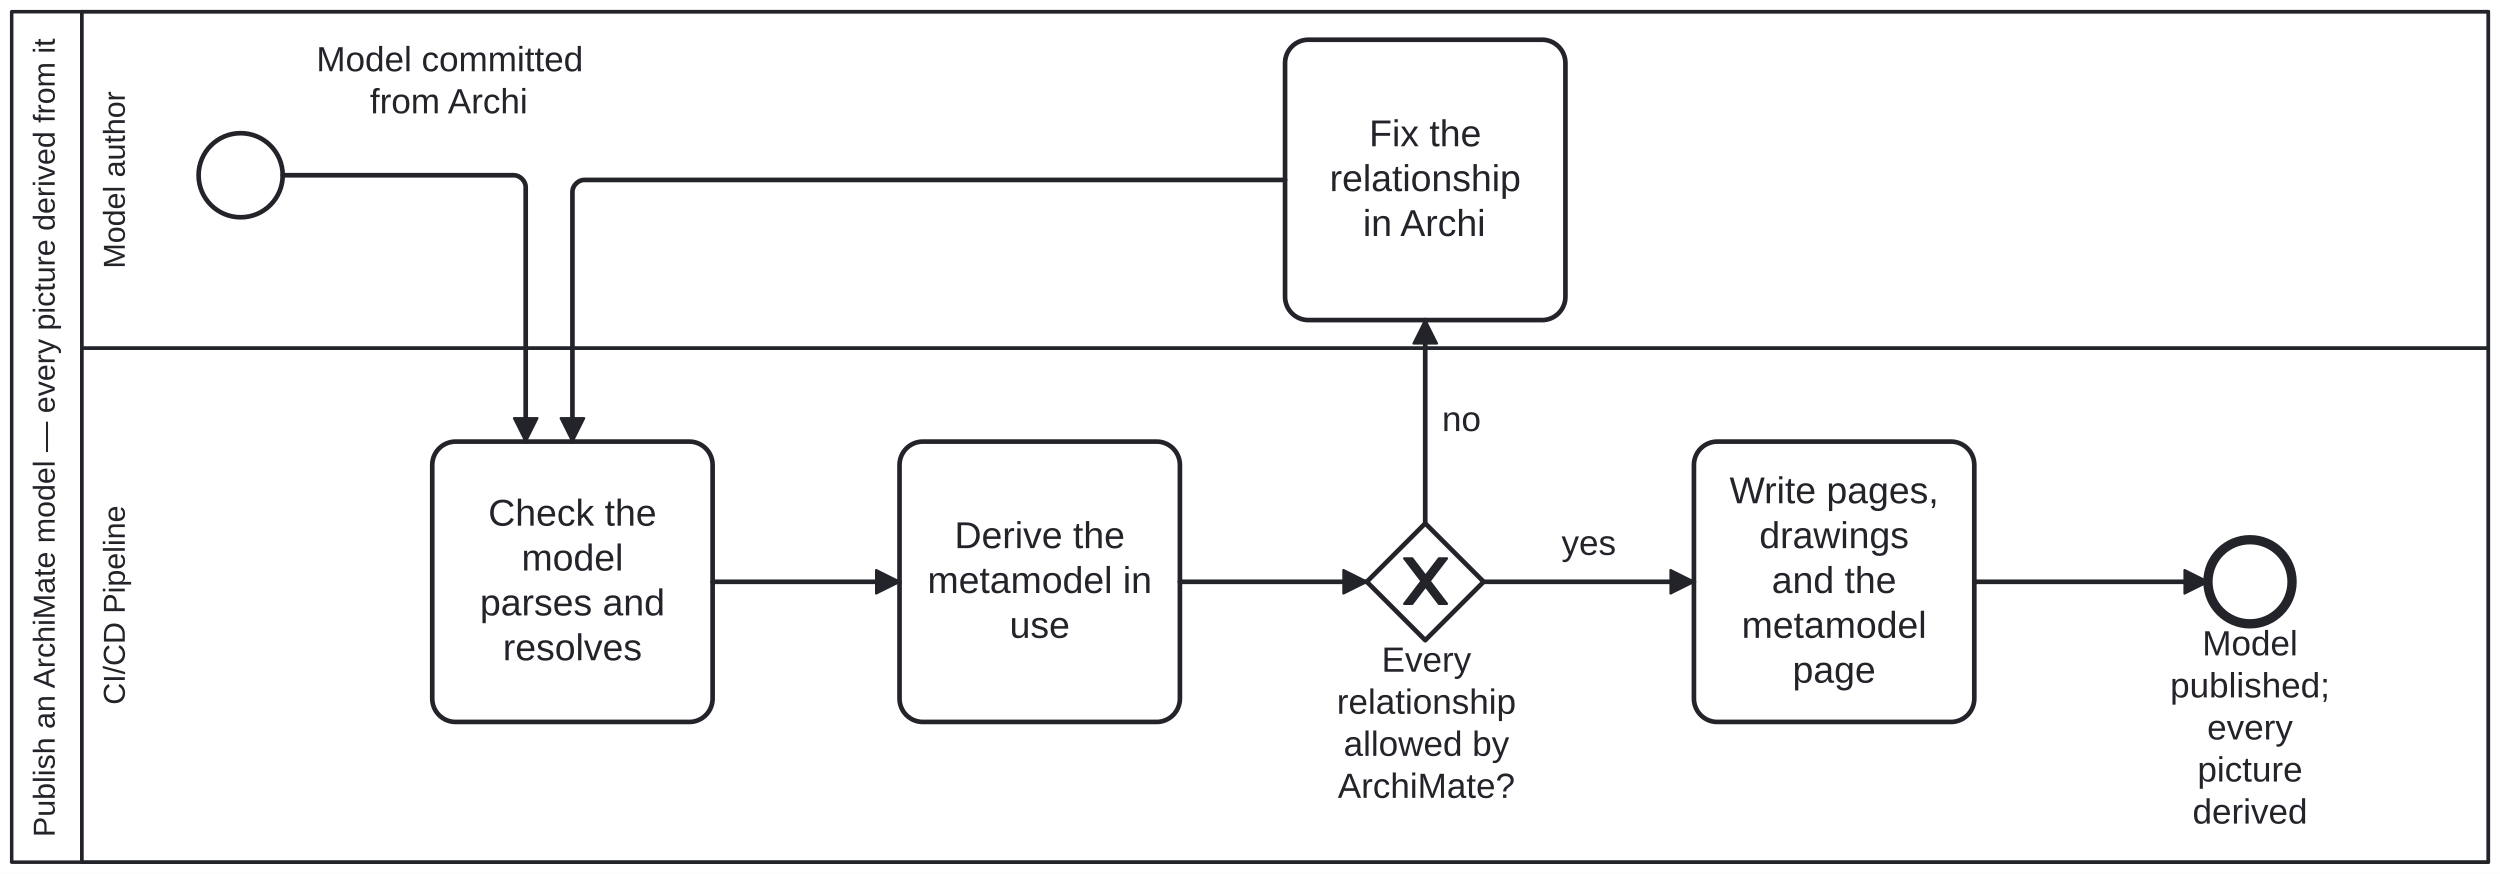
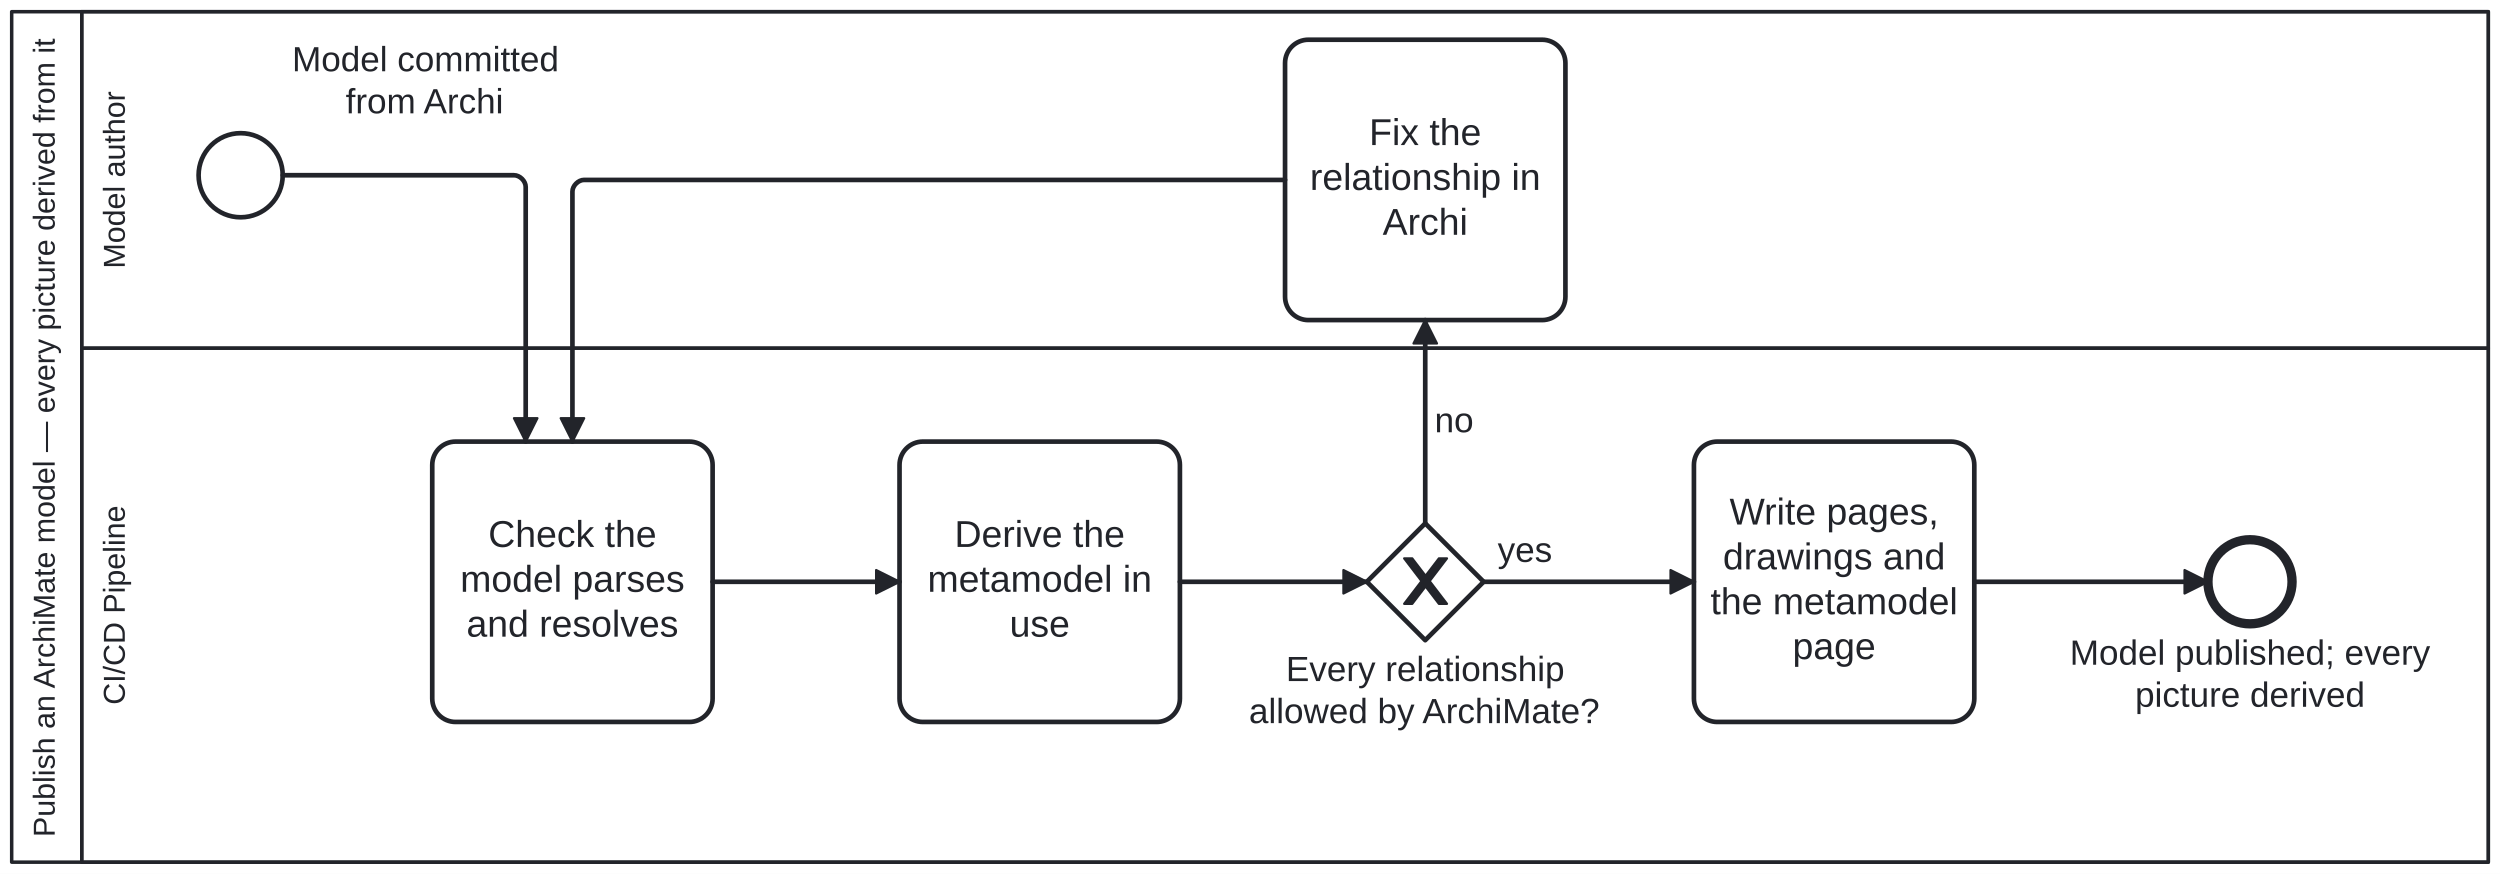
<svg xmlns="http://www.w3.org/2000/svg" width="100%" style="max-width:100%;height:auto" viewBox="155 75 1070 374" version="1.1">
  <rect x="155" y="75" width="1070" height="374" fill="#ffffff" />
  <g class="djs-group">
    <g class="djs-element djs-shape" data-element-id="Participant_Process_ArchimatePublish" style="display: block;" transform="matrix(1 0 0 1 160 80)">
      <g class="djs-visual">
        <rect x="0" y="0" width="1060" height="364" rx="0" ry="0" style="stroke-linecap: round; stroke-linejoin: round; stroke: rgb(34, 36, 42); stroke-width: 1.5px; fill: white; fill-opacity: 0.95;" />
        <path style="fill: none; stroke-linecap: round; stroke-linejoin: round; stroke: rgb(34, 36, 42); stroke-width: 1.5px;" d="M30,0L30,364" />
        <text lineHeight="1.05" class="djs-label" transform="matrix(-1.83697e-16 -1 1 -1.83697e-16 0 364)" style="font-family: Arial, sans-serif; font-size: 13px; font-weight: normal; fill: rgb(34, 36, 42);">
          <tspan x="10.762" y="18.413">Publish an ArchiMate model — every picture derived from it</tspan>
        </text>
      </g>
      <rect class="djs-hit djs-hit-all" x="0" y="0" width="1060" height="364" style="fill: none; stroke-opacity: 0; stroke: white; stroke-width: 15px;" />
    </g>
    <g class="djs-children">
      <g class="djs-group">
        <g class="djs-element djs-shape" data-element-id="Lane_Pipeline" style="display: block;" transform="matrix(1 0 0 1 190 224)">
          <g class="djs-visual">
            <rect x="0" y="0" width="1030" height="220" rx="0" ry="0" style="stroke-linecap: round; stroke-linejoin: round; stroke: rgb(34, 36, 42); stroke-width: 1.5px; fill: white; fill-opacity: 0.25;" />
            <text lineHeight="1.05" class="djs-label" transform="matrix(-1.83697e-16 -1 1 -1.83697e-16 0 220)" style="font-family: Arial, sans-serif; font-size: 13px; font-weight: normal; fill: rgb(34, 36, 42);">
              <tspan x="67.372" y="18.413">CI/CD Pipeline</tspan>
            </text>
          </g>
          <rect class="djs-hit djs-hit-all" x="0" y="0" width="1030" height="220" style="fill: none; stroke-opacity: 0; stroke: white; stroke-width: 15px;" />
        </g>
      </g>
      <g class="djs-group">
        <g class="djs-element djs-shape" data-element-id="Lane_Author" style="display: block;" transform="matrix(1 0 0 1 190 80)">
          <g class="djs-visual">
            <rect x="0" y="0" width="1030" height="144" rx="0" ry="0" style="stroke-linecap: round; stroke-linejoin: round; stroke: rgb(34, 36, 42); stroke-width: 1.5px; fill: white; fill-opacity: 0.25;" />
            <text lineHeight="1.05" class="djs-label" transform="matrix(-1.83697e-16 -1 1 -1.83697e-16 0 144)" style="font-family: Arial, sans-serif; font-size: 13px; font-weight: normal; fill: rgb(34, 36, 42);">
              <tspan x="34.06" y="18.413">Model author</tspan>
            </text>
          </g>
          <rect class="djs-hit djs-hit-all" x="0" y="0" width="1030" height="144" style="fill: none; stroke-opacity: 0; stroke: white; stroke-width: 15px;" />
        </g>
      </g>
      <g class="djs-group">
        <g class="djs-element djs-shape" data-element-id="Start_Process_ArchimatePublish" style="display: block;" transform="matrix(1 0 0 1 240 132)">
          <g class="djs-visual">
            <circle cx="18" cy="18" r="18" style="stroke-linecap: round; stroke-linejoin: round; stroke: rgb(34, 36, 42); stroke-width: 2px; fill: white; fill-opacity: 0.95;" />
          </g>
          <rect class="djs-hit djs-hit-all" x="0" y="0" width="36" height="36" style="fill: none; stroke-opacity: 0; stroke: white; stroke-width: 15px;" />
        </g>
      </g>
      <g class="djs-group">
-         <g class="djs-element djs-shape" data-element-id="Start_Process_ArchimatePublish_label" style="display: block;" transform="matrix(1 0 0 1 290 92)">
-           <g class="djs-visual">
-             <text lineHeight="1.2" class="djs-label" style="font-family: Arial, sans-serif; font-size: 15px; font-weight: normal; fill: rgb(34, 36, 42);">
-               <tspan x="0.397" y="13.5">Model committed</tspan>
-               <tspan x="23.329" y="31.5">from Archi</tspan>
-             </text>
-           </g>
-           <rect class="djs-hit djs-hit-all" x="0" y="0" width="115" height="36" style="fill: none; stroke-opacity: 0; stroke: white; stroke-width: 15px;" />
+         <g class="djs-element djs-shape" data-element-id="Start_Process_ArchimatePublish_label" style="display: block;" transform="matrix(1 0 0 1 260 92)">
+           <g class="djs-visual">
+             <text lineHeight="1.2" class="djs-label" style="font-family: Arial, sans-serif; font-size: 15px; font-weight: normal; fill: rgb(34, 36, 42);">
+               <tspan x="20.006" y="13.5">Model committed</tspan>
+               <tspan x="42.938" y="31.5">from Archi</tspan>
+             </text>
+           </g>
+           <rect class="djs-hit djs-hit-all" x="0" y="0" width="154.219" height="36" style="fill: none; stroke-opacity: 0; stroke: white; stroke-width: 15px;" />
        </g>
      </g>
      <g class="djs-group">
        <g class="djs-element djs-shape" data-element-id="A_Check" style="display: block;" transform="matrix(1 0 0 1 340 264)">
          <g class="djs-visual">
            <rect x="0" y="0" width="120" height="120" rx="10" ry="10" style="stroke-linecap: round; stroke-linejoin: round; stroke: rgb(34, 36, 42); stroke-width: 2px; fill: white; fill-opacity: 0.95;" />
-             <text lineHeight="1.2" class="djs-label" style="font-family: Arial, sans-serif; font-size: 16px; font-weight: normal; fill: rgb(34, 36, 42);">
-               <tspan x="23.98" y="36">Check the </tspan>
-               <tspan x="38.211" y="55.2">model</tspan>
-               <tspan x="20.418" y="74.4">parses and </tspan>
-               <tspan x="30.211" y="93.6">resolves</tspan>
+             <text lineHeight="1.2" class="djs-label" transform="translate(0 30.7)" style="font-family: Arial, sans-serif; font-size: 16px; font-weight: normal; fill: rgb(34, 36, 42);">
+               <tspan x="23.98" y="14.4">Check the</tspan>
+               <tspan x="11.977" y="33.6">model parses</tspan>
+               <tspan x="14.641" y="52.8">and resolves</tspan>
            </text>
          </g>
          <rect class="djs-hit djs-hit-all" x="0" y="0" width="120" height="120" style="fill: none; stroke-opacity: 0; stroke: white; stroke-width: 15px;" />
        </g>
      </g>
      <g class="djs-group">
        <g class="djs-element djs-shape" data-element-id="A_Metamodel" style="display: block;" transform="matrix(1 0 0 1 540 264)">
          <g class="djs-visual">
            <rect x="0" y="0" width="120" height="120" rx="10" ry="10" style="stroke-linecap: round; stroke-linejoin: round; stroke: rgb(34, 36, 42); stroke-width: 2px; fill: white; fill-opacity: 0.95;" />
-             <text lineHeight="1.2" class="djs-label" style="font-family: Arial, sans-serif; font-size: 16px; font-weight: normal; fill: rgb(34, 36, 42);">
-               <tspan x="23.539" y="45.6">Derive the</tspan>
-               <tspan x="11.977" y="64.8">metamodel in </tspan>
-               <tspan x="47.102" y="84">use</tspan>
+             <text lineHeight="1.2" class="djs-label" transform="translate(0 30.7)" style="font-family: Arial, sans-serif; font-size: 16px; font-weight: normal; fill: rgb(34, 36, 42);">
+               <tspan x="23.539" y="14.4">Derive the</tspan>
+               <tspan x="11.977" y="33.6">metamodel in</tspan>
+               <tspan x="47.102" y="52.8">use</tspan>
            </text>
          </g>
          <rect class="djs-hit djs-hit-all" x="0" y="0" width="120" height="120" style="fill: none; stroke-opacity: 0; stroke: white; stroke-width: 15px;" />
        </g>
      </g>
      <g class="djs-group">
        <g class="djs-element djs-shape" data-element-id="GW_Allowed" style="display: block;" transform="matrix(1 0 0 1 740 299)">
          <g class="djs-visual">
            <polygon points="25,0 50,25 25,50 0,25" style="stroke-linecap: round; stroke-linejoin: round; stroke: rgb(34, 36, 42); stroke-width: 2px; fill: white; fill-opacity: 0.95;" />
            <path d="m 16,15 7.429,9.714 -7.429,9.714 3.429,0 5.714,-7.464 5.714,7.464 3.429,0 -7.429,-9.714 7.429,-9.714 -3.429,0 -5.714,7.464 -5.714,-7.464 -3.429,0 z" style="fill: rgb(34, 36, 42); stroke-linecap: round; stroke-linejoin: round; stroke: rgb(34, 36, 42); stroke-width: 1px;" />
          </g>
          <rect class="djs-hit djs-hit-all" x="0" y="0" width="50" height="50" style="fill: none; stroke-opacity: 0; stroke: white; stroke-width: 15px;" />
        </g>
      </g>
      <g class="djs-group">
-         <g class="djs-element djs-shape" data-element-id="GW_Allowed_label" style="display: block;" transform="matrix(1 0 0 1 727 349)">
-           <g class="djs-visual">
-             <text lineHeight="1.2" class="djs-label" style="font-family: Arial, sans-serif; font-size: 15px; font-weight: normal; fill: rgb(34, 36, 42);">
-               <tspan x="19.329" y="13.5">Every </tspan>
-               <tspan x="0.143" y="31.5">relationship</tspan>
-               <tspan x="3.062" y="49.5">allowed by</tspan>
-               <tspan x="0.568" y="67.5">ArchiMate?</tspan>
-             </text>
-           </g>
-           <rect class="djs-hit djs-hit-all" x="0" y="0" width="77" height="72" style="fill: none; stroke-opacity: 0; stroke: white; stroke-width: 15px;" />
+         <g class="djs-element djs-shape" data-element-id="GW_Allowed_label" style="display: block;" transform="matrix(1 0 0 1 669.9531 353)">
+           <g class="djs-visual">
+             <text lineHeight="1.2" class="djs-label" style="font-family: Arial, sans-serif; font-size: 15px; font-weight: normal; fill: rgb(34, 36, 42);">
+               <tspan x="35.435" y="13.5">Every relationship</tspan>
+               <tspan x="19.593" y="31.5">allowed by ArchiMate?</tspan>
+             </text>
+           </g>
+           <rect class="djs-hit djs-hit-all" x="0" y="0" width="190.094" height="36" style="fill: none; stroke-opacity: 0; stroke: white; stroke-width: 15px;" />
        </g>
      </g>
      <g class="djs-group">
        <g class="djs-element djs-shape" data-element-id="A_FixModel" style="display: block;" transform="matrix(1 0 0 1 705 92)">
          <g class="djs-visual">
            <rect x="0" y="0" width="120" height="120" rx="10" ry="10" style="stroke-linecap: round; stroke-linejoin: round; stroke: rgb(34, 36, 42); stroke-width: 2px; fill: white; fill-opacity: 0.95;" />
-             <text lineHeight="1.2" class="djs-label" style="font-family: Arial, sans-serif; font-size: 16px; font-weight: normal; fill: rgb(34, 36, 42);">
-               <tspan x="35.992" y="45.6">Fix the </tspan>
-               <tspan x="19.086" y="64.8">relationship</tspan>
-               <tspan x="33.324" y="84">in Archi</tspan>
+             <text lineHeight="1.2" class="djs-label" transform="translate(0 30.7)" style="font-family: Arial, sans-serif; font-size: 16px; font-weight: normal; fill: rgb(34, 36, 42);">
+               <tspan x="35.992" y="14.4">Fix the</tspan>
+               <tspan x="10.637" y="33.6">relationship in</tspan>
+               <tspan x="41.773" y="52.8">Archi</tspan>
            </text>
          </g>
          <rect class="djs-hit djs-hit-all" x="0" y="0" width="120" height="120" style="fill: none; stroke-opacity: 0; stroke: white; stroke-width: 15px;" />
        </g>
      </g>
      <g class="djs-group">
        <g class="djs-element djs-shape" data-element-id="A_Pages" style="display: block;" transform="matrix(1 0 0 1 880 264)">
          <g class="djs-visual">
            <rect x="0" y="0" width="120" height="120" rx="10" ry="10" style="stroke-linecap: round; stroke-linejoin: round; stroke: rgb(34, 36, 42); stroke-width: 2px; fill: white; fill-opacity: 0.95;" />
-             <text lineHeight="1.2" class="djs-label" style="font-family: Arial, sans-serif; font-size: 16px; font-weight: normal; fill: rgb(34, 36, 42);">
-               <tspan x="15.238" y="26.4">Write pages, </tspan>
-               <tspan x="27.984" y="45.6">drawings</tspan>
-               <tspan x="33.309" y="64.8">and the </tspan>
-               <tspan x="20.426" y="84">metamodel </tspan>
-               <tspan x="42.203" y="103.2">page</tspan>
+             <text lineHeight="1.2" class="djs-label" transform="translate(0 21.1)" style="font-family: Arial, sans-serif; font-size: 16px; font-weight: normal; fill: rgb(34, 36, 42);">
+               <tspan x="15.238" y="14.4">Write pages,</tspan>
+               <tspan x="12.414" y="33.6">drawings and</tspan>
+               <tspan x="7.082" y="52.8">the metamodel</tspan>
+               <tspan x="42.203" y="72">page</tspan>
            </text>
          </g>
          <rect class="djs-hit djs-hit-all" x="0" y="0" width="120" height="120" style="fill: none; stroke-opacity: 0; stroke: white; stroke-width: 15px;" />
        </g>
      </g>
      <g class="djs-group">
        <g class="djs-element djs-shape" data-element-id="End_Process_ArchimatePublish" style="display: block;" transform="matrix(1 0 0 1 1100 306)">
          <g class="djs-visual">
            <circle cx="18" cy="18" r="18" style="stroke-linecap: round; stroke-linejoin: round; stroke: rgb(34, 36, 42); stroke-width: 4px; fill: white; fill-opacity: 0.95;" />
          </g>
          <rect class="djs-hit djs-hit-all" x="0" y="0" width="36" height="36" style="fill: none; stroke-opacity: 0; stroke: white; stroke-width: 15px;" />
        </g>
      </g>
      <g class="djs-group">
-         <g class="djs-element djs-shape" data-element-id="End_Process_ArchimatePublish_label" style="display: block;" transform="matrix(1 0 0 1 1075 342)">
-           <g class="djs-visual">
-             <text lineHeight="1.2" class="djs-label" style="font-family: Arial, sans-serif; font-size: 15px; font-weight: normal; fill: rgb(34, 36, 42);">
-               <tspan x="22.573" y="13.5">Model </tspan>
-               <tspan x="8.807" y="31.5">published;</tspan>
-               <tspan x="24.66" y="49.5">every </tspan>
-               <tspan x="20.489" y="67.5">picture </tspan>
-               <tspan x="18.402" y="85.5">derived</tspan>
-             </text>
-           </g>
-           <rect class="djs-hit djs-hit-all" x="0" y="0" width="86" height="72" style="fill: none; stroke-opacity: 0; stroke: white; stroke-width: 15px;" />
+         <g class="djs-element djs-shape" data-element-id="End_Process_ArchimatePublish_label" style="display: block;" transform="matrix(1 0 0 1 1020.867 346)">
+           <g class="djs-visual">
+             <text lineHeight="1.2" class="djs-label" style="font-family: Arial, sans-serif; font-size: 15px; font-weight: normal; fill: rgb(34, 36, 42);">
+               <tspan x="20.005" y="13.5">Model published; every</tspan>
+               <tspan x="47.94" y="31.5">picture derived</tspan>
+             </text>
+           </g>
+           <rect class="djs-hit djs-hit-all" x="0" y="0" width="194.266" height="36" style="fill: none; stroke-opacity: 0; stroke: white; stroke-width: 15px;" />
        </g>
      </g>
      <g class="djs-group">
        <g class="djs-element djs-connection" data-element-id="SF_Process_ArchimatePublish_1" style="display: block;">
          <g class="djs-visual">
            <defs>
              <marker id="bpmn-marker-1" viewBox="0 0 20 20" refX="11" refY="10" markerWidth="10" markerHeight="10" orient="auto">
                <path d="M 1 5 L 11 10 L 1 15 Z" style="stroke-linecap: round; stroke-linejoin: round; stroke: rgb(34, 36, 42); stroke-width: 1px; fill: rgb(34, 36, 42);" />
              </marker>
            </defs>
            <path data-corner-radius="5" style="fill: none; stroke-linecap: round; stroke-linejoin: round; stroke: rgb(34, 36, 42); stroke-width: 2px; marker-end: url('#bpmn-marker-1');" d="M276,150L375,150C377.5,150,380,152.5,380,155L380,264" />
          </g>
          <path d="M276,150L380,150L380,264" class="djs-hit djs-hit-stroke" style="fill: none; stroke-opacity: 0; stroke: white; stroke-width: 15px;" />
        </g>
      </g>
      <g class="djs-group">
        <g class="djs-element djs-connection" data-element-id="SF_Process_ArchimatePublish_2" style="display: block;">
          <g class="djs-visual">
            <defs>
              <marker id="bpmn-marker-2" viewBox="0 0 20 20" refX="11" refY="10" markerWidth="10" markerHeight="10" orient="auto">
                <path d="M 1 5 L 11 10 L 1 15 Z" style="stroke-linecap: round; stroke-linejoin: round; stroke: rgb(34, 36, 42); stroke-width: 1px; fill: rgb(34, 36, 42);" />
              </marker>
            </defs>
            <path data-corner-radius="5" style="fill: none; stroke-linecap: round; stroke-linejoin: round; stroke: rgb(34, 36, 42); stroke-width: 2px; marker-end: url('#bpmn-marker-2');" d="M460,324L540,324" />
          </g>
          <path d="M460,324L540,324" class="djs-hit djs-hit-stroke" style="fill: none; stroke-opacity: 0; stroke: white; stroke-width: 15px;" />
        </g>
      </g>
      <g class="djs-group">
        <g class="djs-element djs-connection" data-element-id="SF_Process_ArchimatePublish_3" style="display: block;">
          <g class="djs-visual">
            <defs>
              <marker id="bpmn-marker-3" viewBox="0 0 20 20" refX="11" refY="10" markerWidth="10" markerHeight="10" orient="auto">
                <path d="M 1 5 L 11 10 L 1 15 Z" style="stroke-linecap: round; stroke-linejoin: round; stroke: rgb(34, 36, 42); stroke-width: 1px; fill: rgb(34, 36, 42);" />
              </marker>
            </defs>
            <path data-corner-radius="5" style="fill: none; stroke-linecap: round; stroke-linejoin: round; stroke: rgb(34, 36, 42); stroke-width: 2px; marker-end: url('#bpmn-marker-3');" d="M660,324L740,324" />
          </g>
          <path d="M660,324L740,324" class="djs-hit djs-hit-stroke" style="fill: none; stroke-opacity: 0; stroke: white; stroke-width: 15px;" />
        </g>
      </g>
      <g class="djs-group">
        <g class="djs-element djs-connection" data-element-id="SF_Process_ArchimatePublish_4" style="display: block;">
          <g class="djs-visual">
            <defs>
              <marker id="bpmn-marker-4" viewBox="0 0 20 20" refX="11" refY="10" markerWidth="10" markerHeight="10" orient="auto">
                <path d="M 1 5 L 11 10 L 1 15 Z" style="stroke-linecap: round; stroke-linejoin: round; stroke: rgb(34, 36, 42); stroke-width: 1px; fill: rgb(34, 36, 42);" />
              </marker>
            </defs>
            <path data-corner-radius="5" style="fill: none; stroke-linecap: round; stroke-linejoin: round; stroke: rgb(34, 36, 42); stroke-width: 2px; marker-end: url('#bpmn-marker-4');" d="M790,324L880,324" />
          </g>
          <path d="M790,324L880,324" class="djs-hit djs-hit-stroke" style="fill: none; stroke-opacity: 0; stroke: white; stroke-width: 15px;" />
        </g>
      </g>
      <g class="djs-group">
-         <g class="djs-element djs-shape" data-element-id="SF_Process_ArchimatePublish_4_label" style="display: block;" transform="matrix(1 0 0 1 823 299)">
-           <g class="djs-visual">
-             <text lineHeight="1.2" class="djs-label" style="font-family: Arial, sans-serif; font-size: 15px; font-weight: normal; fill: rgb(34, 36, 42);">
-               <tspan x="0.329" y="13.5">yes</tspan>
-             </text>
-           </g>
-           <rect class="djs-hit djs-hit-all" x="0" y="0" width="24" height="18" style="fill: none; stroke-opacity: 0; stroke: white; stroke-width: 15px;" />
+         <g class="djs-element djs-shape" data-element-id="SF_Process_ArchimatePublish_4_label" style="display: block;" transform="matrix(1 0 0 1 776 302)">
+           <g class="djs-visual">
+             <text lineHeight="1.2" class="djs-label" style="font-family: Arial, sans-serif; font-size: 15px; font-weight: normal; fill: rgb(34, 36, 42);">
+               <tspan x="20.001" y="13.5">yes</tspan>
+             </text>
+           </g>
+           <rect class="djs-hit djs-hit-all" x="0" y="0" width="63.344" height="18" style="fill: none; stroke-opacity: 0; stroke: white; stroke-width: 15px;" />
        </g>
      </g>
      <g class="djs-group">
        <g class="djs-element djs-connection" data-element-id="SF_Process_ArchimatePublish_5" style="display: block;">
          <g class="djs-visual">
            <defs>
              <marker id="bpmn-marker-5" viewBox="0 0 20 20" refX="11" refY="10" markerWidth="10" markerHeight="10" orient="auto">
                <path d="M 1 5 L 11 10 L 1 15 Z" style="stroke-linecap: round; stroke-linejoin: round; stroke: rgb(34, 36, 42); stroke-width: 1px; fill: rgb(34, 36, 42);" />
              </marker>
            </defs>
            <path data-corner-radius="5" style="fill: none; stroke-linecap: round; stroke-linejoin: round; stroke: rgb(34, 36, 42); stroke-width: 2px; marker-end: url('#bpmn-marker-5');" d="M765,299L765,212" />
          </g>
          <path d="M765,299L765,212" class="djs-hit djs-hit-stroke" style="fill: none; stroke-opacity: 0; stroke: white; stroke-width: 15px;" />
        </g>
      </g>
      <g class="djs-group">
-         <g class="djs-element djs-shape" data-element-id="SF_Process_ArchimatePublish_5_label" style="display: block;" transform="matrix(1 0 0 1 772 246)">
-           <g class="djs-visual">
-             <text lineHeight="1.2" class="djs-label" style="font-family: Arial, sans-serif; font-size: 15px; font-weight: normal; fill: rgb(34, 36, 42);">
-               <tspan x="0.158" y="13.5">no</tspan>
-             </text>
-           </g>
-           <rect class="djs-hit djs-hit-all" x="0" y="0" width="17" height="18" style="fill: none; stroke-opacity: 0; stroke: white; stroke-width: 15px;" />
+         <g class="djs-element djs-shape" data-element-id="SF_Process_ArchimatePublish_5_label" style="display: block;" transform="matrix(1 0 0 1 749 246.5)">
+           <g class="djs-visual">
+             <text lineHeight="1.2" class="djs-label" style="font-family: Arial, sans-serif; font-size: 15px; font-weight: normal; fill: rgb(34, 36, 42);">
+               <tspan x="20.001" y="13.5">no</tspan>
+             </text>
+           </g>
+           <rect class="djs-hit djs-hit-all" x="0" y="0" width="56.688" height="18" style="fill: none; stroke-opacity: 0; stroke: white; stroke-width: 15px;" />
        </g>
      </g>
      <g class="djs-group">
        <g class="djs-element djs-connection" data-element-id="SF_Process_ArchimatePublish_6" style="display: block;">
          <g class="djs-visual">
            <defs>
              <marker id="bpmn-marker-6" viewBox="0 0 20 20" refX="11" refY="10" markerWidth="10" markerHeight="10" orient="auto">
                <path d="M 1 5 L 11 10 L 1 15 Z" style="stroke-linecap: round; stroke-linejoin: round; stroke: rgb(34, 36, 42); stroke-width: 1px; fill: rgb(34, 36, 42);" />
              </marker>
            </defs>
            <path data-corner-radius="5" style="fill: none; stroke-linecap: round; stroke-linejoin: round; stroke: rgb(34, 36, 42); stroke-width: 2px; marker-end: url('#bpmn-marker-6');" d="M705,152L405,152C402.5,152,400,154.5,400,157L400,264" />
          </g>
          <path d="M705,152L400,152L400,264" class="djs-hit djs-hit-stroke" style="fill: none; stroke-opacity: 0; stroke: white; stroke-width: 15px;" />
        </g>
      </g>
      <g class="djs-group">
        <g class="djs-element djs-connection" data-element-id="SF_Process_ArchimatePublish_7" style="display: block;">
          <g class="djs-visual">
            <defs>
              <marker id="bpmn-marker-7" viewBox="0 0 20 20" refX="11" refY="10" markerWidth="10" markerHeight="10" orient="auto">
                <path d="M 1 5 L 11 10 L 1 15 Z" style="stroke-linecap: round; stroke-linejoin: round; stroke: rgb(34, 36, 42); stroke-width: 1px; fill: rgb(34, 36, 42);" />
              </marker>
            </defs>
            <path data-corner-radius="5" style="fill: none; stroke-linecap: round; stroke-linejoin: round; stroke: rgb(34, 36, 42); stroke-width: 2px; marker-end: url('#bpmn-marker-7');" d="M1000,324L1100,324" />
          </g>
          <path d="M1000,324L1100,324" class="djs-hit djs-hit-stroke" style="fill: none; stroke-opacity: 0; stroke: white; stroke-width: 15px;" />
        </g>
      </g>
    </g>
  </g>
</svg>
